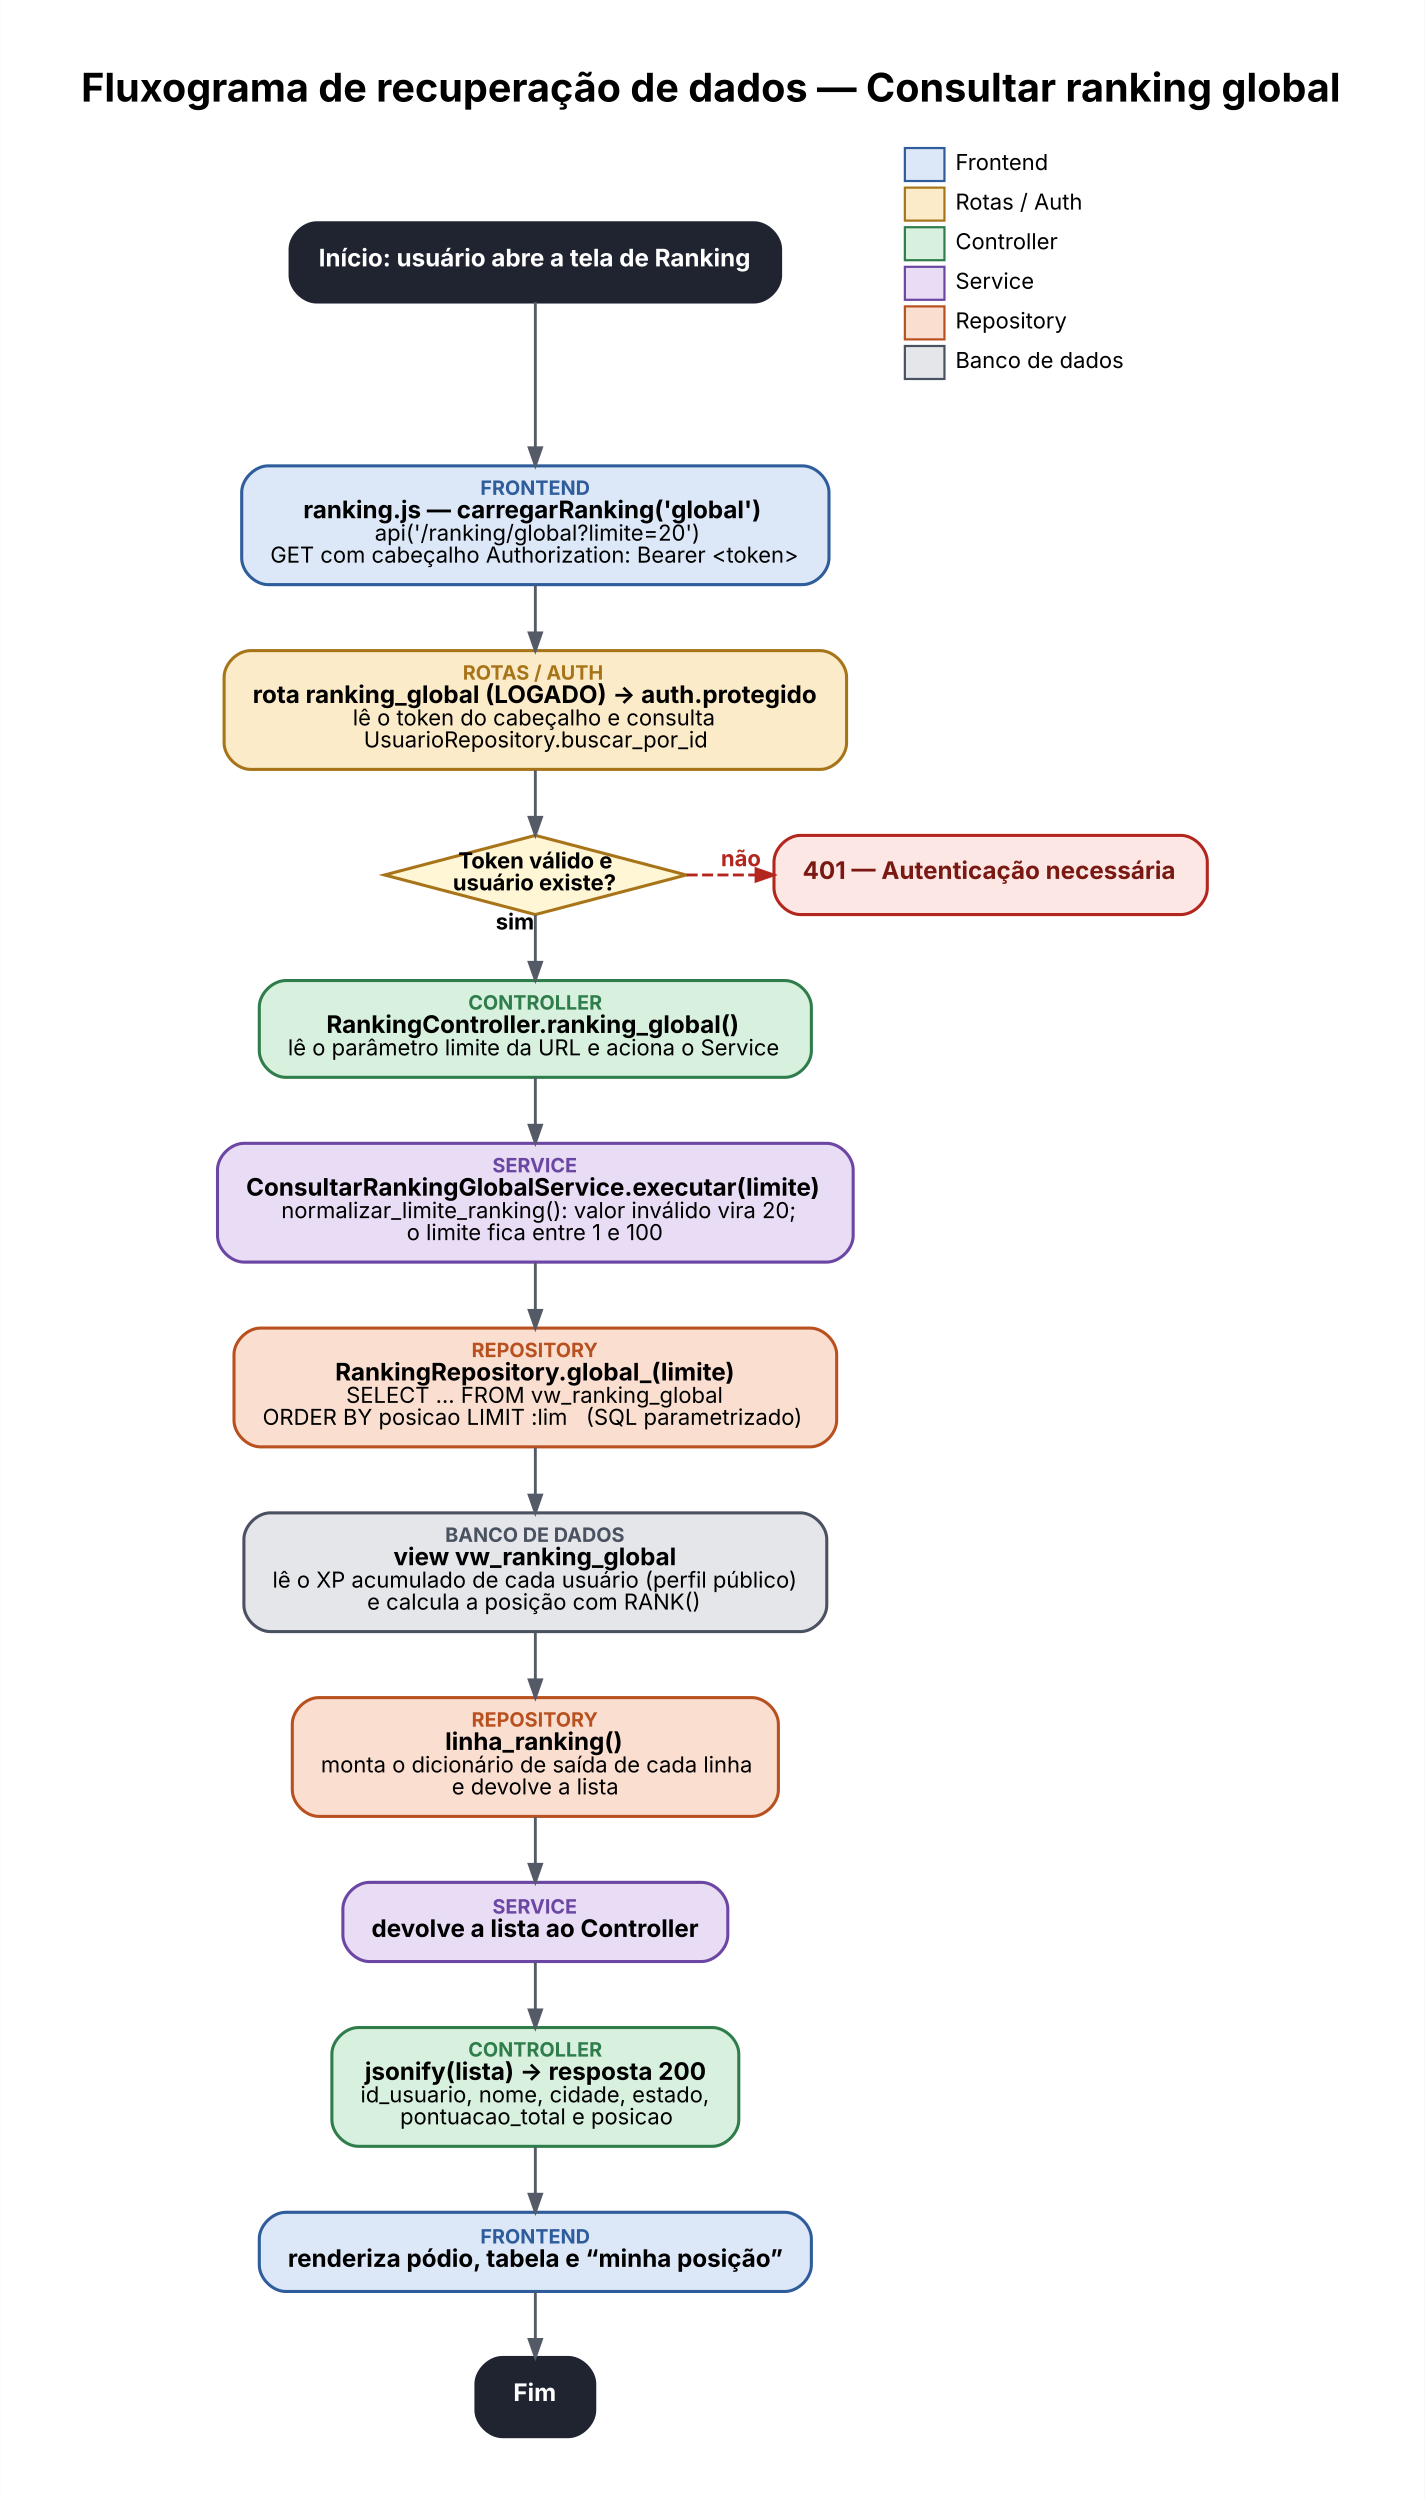
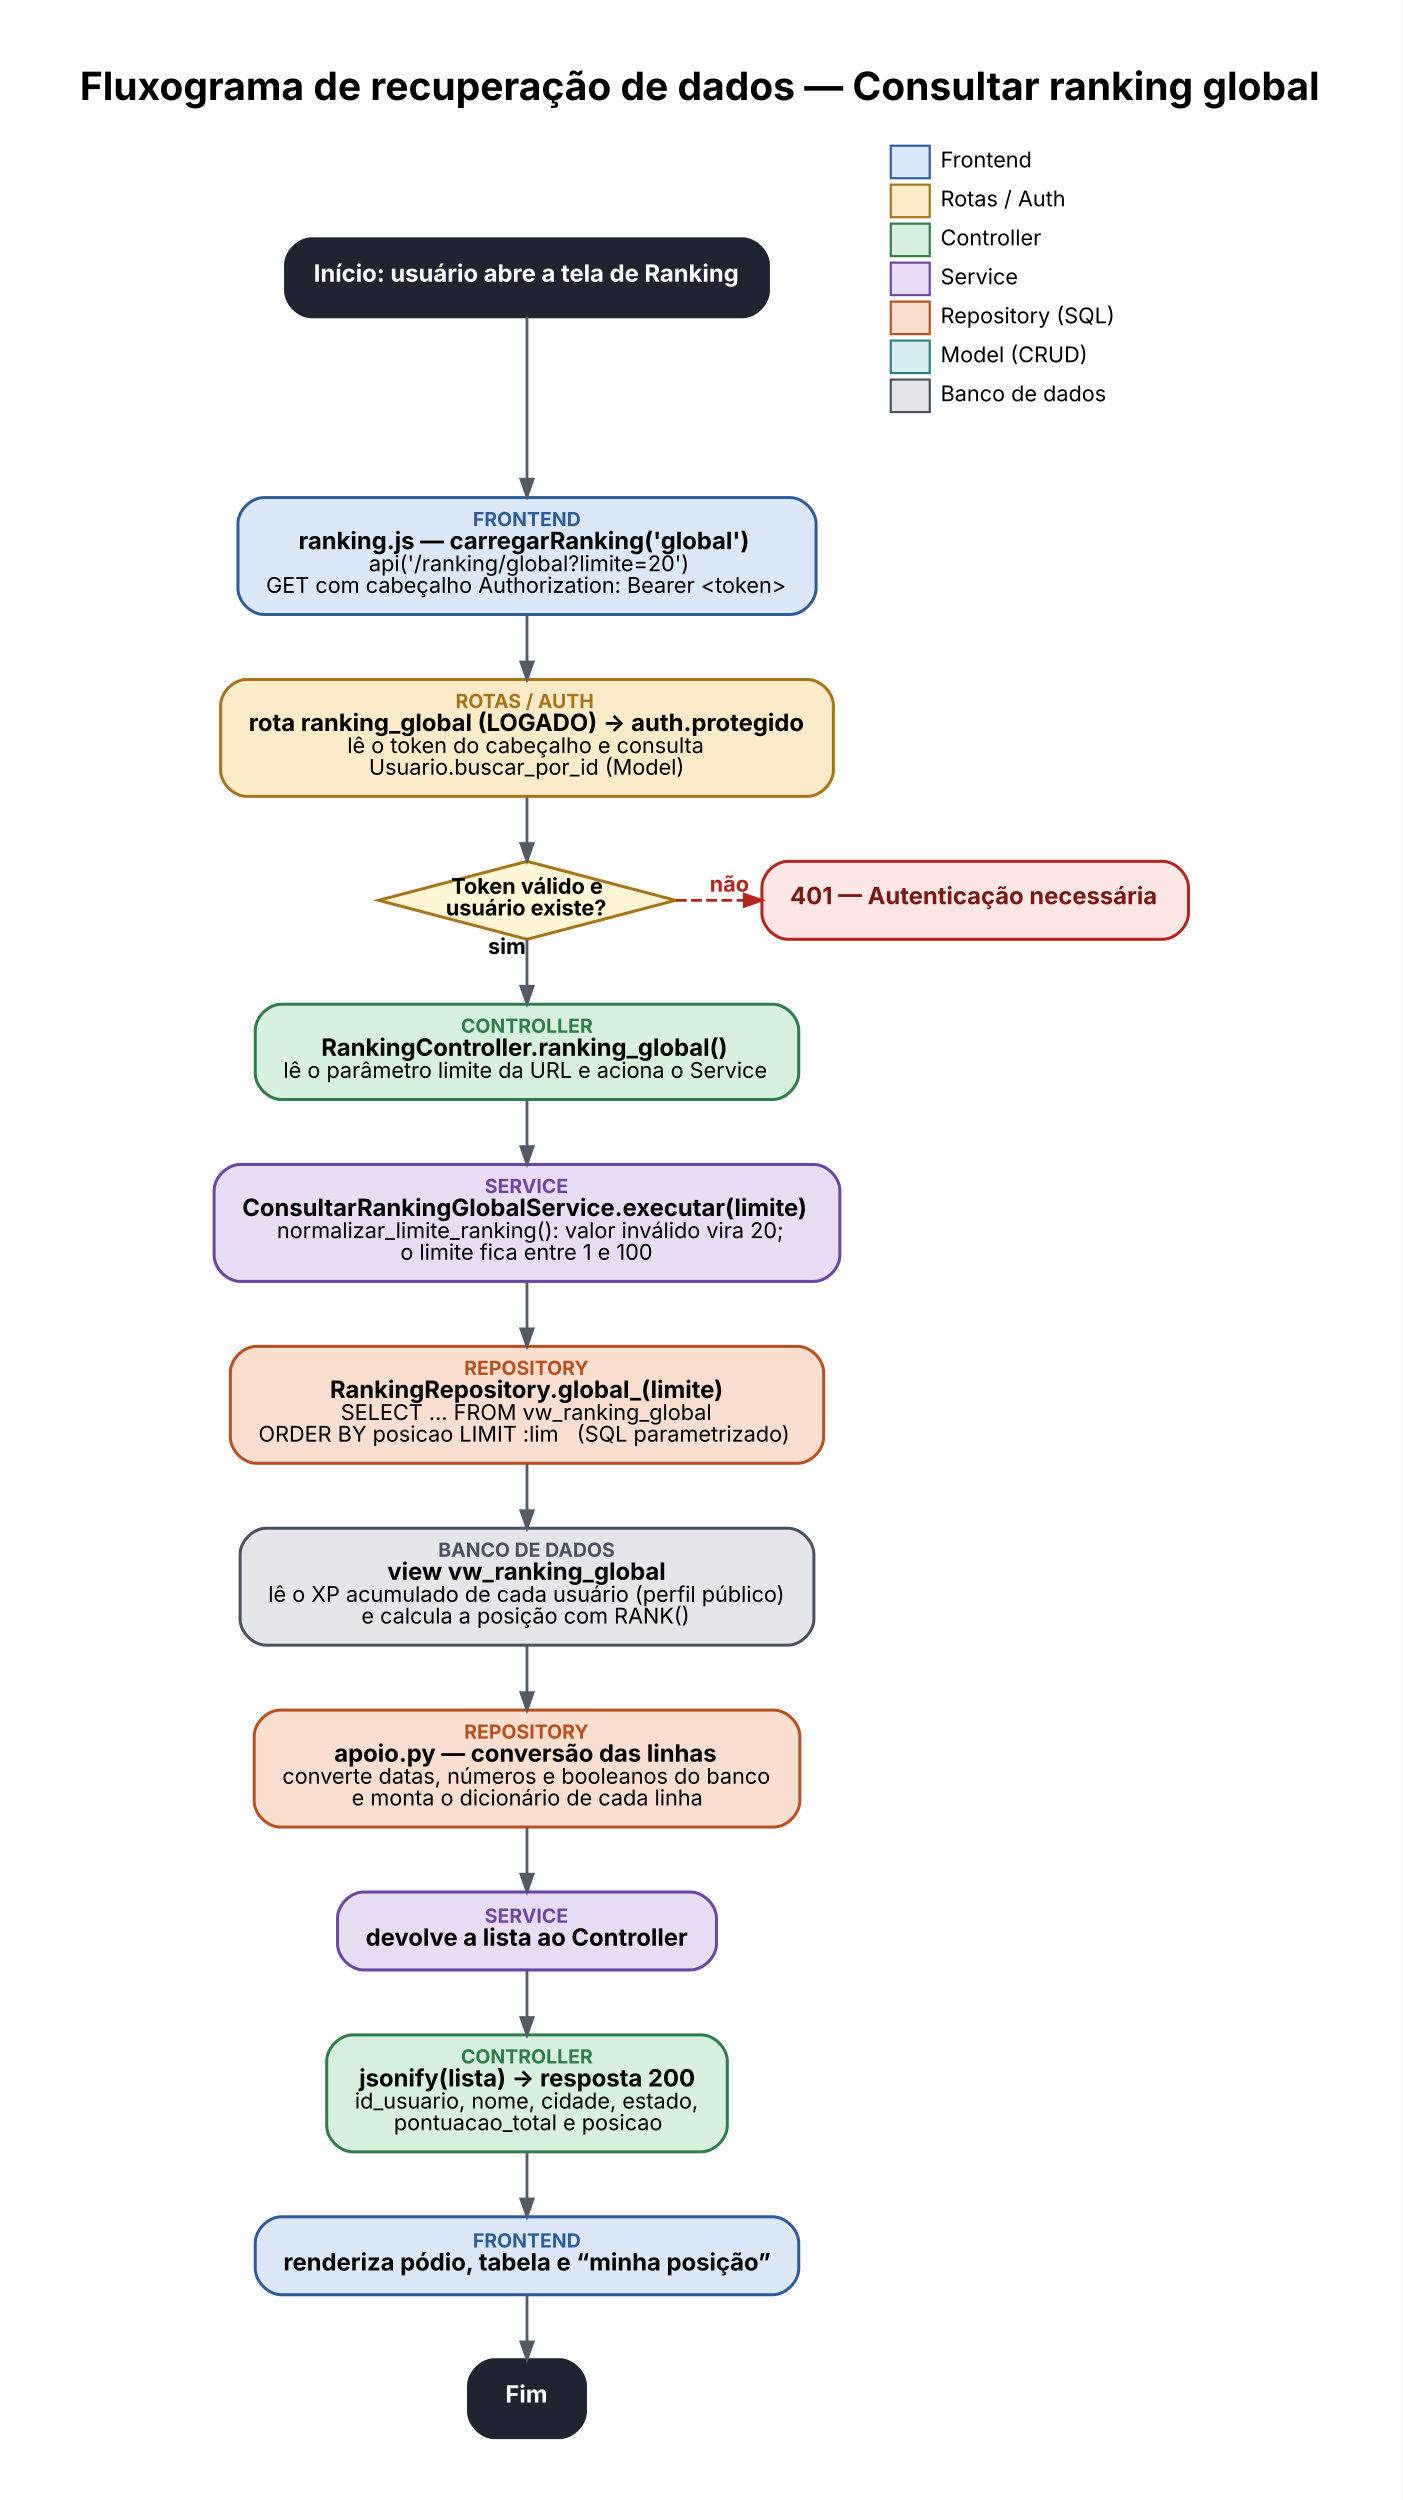
- <svg xmlns="http://www.w3.org/2000/svg" width="648pt" height="1137pt" viewBox="0.00 0.00 647.60 1136.60">
-   <g id="graph0" class="graph" transform="scale(1 1) rotate(0) translate(28.8 1107.8)">
-     <polygon fill="white" stroke="transparent" points="-28.8,28.8 -28.8,-1107.8 618.8,-1107.8 618.8,28.8 -28.8,28.8" />
-     <text text-anchor="start" x="8" y="-1061.6" font-family="Inter" font-weight="bold" font-size="18.00">Fluxograma de recuperação de dados — Consultar ranking global</text>
+ <svg xmlns="http://www.w3.org/2000/svg" width="648pt" height="1155pt" viewBox="0.00 0.00 647.60 1154.60">
+   <g id="graph0" class="graph" transform="scale(1 1) rotate(0) translate(28.8 1125.8)">
+     <polygon fill="white" stroke="transparent" points="-28.8,28.8 -28.8,-1125.8 618.8,-1125.8 618.8,28.8 -28.8,28.8" />
+     <text text-anchor="start" x="8" y="-1079.6" font-family="Inter" font-weight="bold" font-size="18.00">Fluxograma de recuperação de dados — Consultar ranking global</text>
    <g id="node1" class="node">
-       <path fill="#1f2430" stroke="#1f2430" stroke-width="1.4" d="M314,-1006.5C314,-1006.5 115,-1006.5 115,-1006.5 109,-1006.5 103,-1000.5 103,-994.5 103,-994.5 103,-982.5 103,-982.5 103,-976.5 109,-970.5 115,-970.5 115,-970.5 314,-970.5 314,-970.5 320,-970.5 326,-976.5 326,-982.5 326,-982.5 326,-994.5 326,-994.5 326,-1000.5 320,-1006.5 314,-1006.5" />
-       <text text-anchor="start" x="116" y="-986.7" font-family="Inter" font-weight="bold" font-size="11.00" fill="white">Início: usuário abre a tela de Ranking</text>
+       <path fill="#1f2430" stroke="#1f2430" stroke-width="1.4" d="M314,-1015.5C314,-1015.5 115,-1015.5 115,-1015.5 109,-1015.5 103,-1009.5 103,-1003.5 103,-1003.5 103,-991.5 103,-991.5 103,-985.5 109,-979.5 115,-979.5 115,-979.5 314,-979.5 314,-979.5 320,-979.5 326,-985.5 326,-991.5 326,-991.5 326,-1003.5 326,-1003.5 326,-1009.5 320,-1015.5 314,-1015.5" />
+       <text text-anchor="start" x="116" y="-995.7" font-family="Inter" font-weight="bold" font-size="11.00" fill="white">Início: usuário abre a tela de Ranking</text>
    </g>
    <g id="node2" class="node">
      <path fill="#dce8f7" stroke="#2f5d9b" stroke-width="1.4" d="M336,-896C336,-896 93,-896 93,-896 87,-896 81,-890 81,-884 81,-884 81,-854 81,-854 81,-848 87,-842 93,-842 93,-842 336,-842 336,-842 342,-842 348,-848 348,-854 348,-854 348,-884 348,-884 348,-890 342,-896 336,-896" />
      <text text-anchor="start" x="189.5" y="-882.8" font-family="Inter" font-weight="bold" font-size="9.00" fill="#2f5d9b">FRONTEND</text>
      <text text-anchor="start" x="109" y="-872.2" font-family="Inter" font-weight="bold" font-size="11.00">ranking.js — carregarRanking('global')</text>
      <text text-anchor="start" x="141.5" y="-862" font-family="Inter" font-size="10.00">api('/ranking/global?limite=20')</text>
      <text text-anchor="start" x="94" y="-852" font-family="Inter" font-size="10.00">GET com cabeçalho Authorization: Bearer &lt;token&gt;</text>
    </g>
    <g id="edge1" class="edge">
-       <path fill="none" stroke="#555b66" stroke-width="1.3" d="M214.5,-970.41C214.5,-953.14 214.5,-925.98 214.5,-904.25" />
-       <polygon fill="#555b66" stroke="#555b66" stroke-width="1.3" points="217.3,-904.23 214.5,-896.23 211.7,-904.23 217.3,-904.23" />
+       <path fill="none" stroke="#555b66" stroke-width="1.3" d="M214.5,-979.44C214.5,-960.38 214.5,-929 214.5,-904.73" />
+       <polygon fill="#555b66" stroke="#555b66" stroke-width="1.3" points="217.3,-904.47 214.5,-896.47 211.7,-904.47 217.3,-904.47" />
    </g>
    <g id="node3" class="node">
      <path fill="#fbebc8" stroke="#a8741a" stroke-width="1.4" d="M344,-812C344,-812 85,-812 85,-812 79,-812 73,-806 73,-800 73,-800 73,-770 73,-770 73,-764 79,-758 85,-758 85,-758 344,-758 344,-758 350,-758 356,-764 356,-770 356,-770 356,-800 356,-800 356,-806 350,-812 344,-812" />
      <text text-anchor="start" x="181.5" y="-798.8" font-family="Inter" font-weight="bold" font-size="9.00" fill="#a8741a">ROTAS / AUTH</text>
      <text text-anchor="start" x="86" y="-788.2" font-family="Inter" font-weight="bold" font-size="11.00">rota ranking_global (LOGADO) → auth.protegido</text>
      <text text-anchor="start" x="131.5" y="-778" font-family="Inter" font-size="10.00">lê o token do cabeçalho e consulta</text>
-       <text text-anchor="start" x="136.5" y="-768" font-family="Inter" font-size="10.00">UsuarioRepository.buscar_por_id</text>
+       <text text-anchor="start" x="141.5" y="-768" font-family="Inter" font-size="10.00">Usuario.buscar_por_id (Model)</text>
    </g>
    <g id="edge2" class="edge">
      <path fill="none" stroke="#555b66" stroke-width="1.3" d="M214.5,-841.6C214.5,-834.81 214.5,-827.39 214.5,-820.26" />
      <polygon fill="#555b66" stroke="#555b66" stroke-width="1.3" points="217.3,-820.07 214.5,-812.07 211.7,-820.07 217.3,-820.07" />
    </g>
    <g id="node4" class="node">
      <polygon fill="#fff6d6" stroke="#a8741a" stroke-width="1.4" points="214.5,-728 145.93,-710 214.5,-692 283.07,-710 214.5,-728" />
      <text text-anchor="start" x="179.5" y="-713" font-family="Inter" font-weight="bold" font-size="10.00">Token válido e</text>
      <text text-anchor="start" x="177" y="-703" font-family="Inter" font-weight="bold" font-size="10.00">usuário existe?</text>
    </g>
    <g id="edge3" class="edge">
      <path fill="none" stroke="#555b66" stroke-width="1.3" d="M214.5,-757.65C214.5,-750.75 214.5,-743.34 214.5,-736.49" />
      <polygon fill="#555b66" stroke="#555b66" stroke-width="1.3" points="217.3,-736.21 214.5,-728.21 211.7,-736.21 217.3,-736.21" />
    </g>
    <g id="node5" class="node">
      <path fill="#fde7e5" stroke="#b3261e" stroke-width="1.4" d="M508,-728C508,-728 335,-728 335,-728 329,-728 323,-722 323,-716 323,-716 323,-704 323,-704 323,-698 329,-692 335,-692 335,-692 508,-692 508,-692 514,-692 520,-698 520,-704 520,-704 520,-716 520,-716 520,-722 514,-728 508,-728" />
      <text text-anchor="start" x="336" y="-708.2" font-family="Inter" font-weight="bold" font-size="11.00" fill="#7a1812">401 — Autenticação necessária</text>
    </g>
    <g id="edge13" class="edge">
      <path fill="none" stroke="#b3261e" stroke-width="1.3" stroke-dasharray="5,2" d="M283.3,-710C283.43,-710 283.5,-710 283.5,-710 283.5,-710 298.46,-710 314.46,-710" />
      <polygon fill="#b3261e" stroke="#b3261e" stroke-width="1.3" points="314.84,-712.8 322.84,-710 314.84,-707.2 314.84,-712.8" />
      <text text-anchor="start" x="298.88" y="-714" font-family="Inter" font-weight="bold" font-size="10.00" fill="#b3261e">não</text>
    </g>
    <g id="node6" class="node">
      <path fill="#d8f0de" stroke="#2e7d4a" stroke-width="1.4" d="M328,-662C328,-662 101,-662 101,-662 95,-662 89,-656 89,-650 89,-650 89,-630 89,-630 89,-624 95,-618 101,-618 101,-618 328,-618 328,-618 334,-618 340,-624 340,-630 340,-630 340,-650 340,-650 340,-656 334,-662 328,-662" />
      <text text-anchor="start" x="184" y="-648.8" font-family="Inter" font-weight="bold" font-size="9.00" fill="#2e7d4a">CONTROLLER</text>
      <text text-anchor="start" x="119.5" y="-638.2" font-family="Inter" font-weight="bold" font-size="11.00">RankingController.ranking_global()</text>
      <text text-anchor="start" x="102" y="-628" font-family="Inter" font-size="10.00">lê o parâmetro limite da URL e aciona o Service</text>
    </g>
    <g id="edge4" class="edge">
      <path fill="none" stroke="#555b66" stroke-width="1.3" d="M214.5,-691.84C214.5,-685.39 214.5,-677.86 214.5,-670.61" />
      <polygon fill="#555b66" stroke="#555b66" stroke-width="1.3" points="217.3,-670.29 214.5,-662.29 211.7,-670.29 217.3,-670.29" />
      <text text-anchor="start" x="196.5" y="-685.22" font-family="Inter" font-weight="bold" font-size="10.00">sim</text>
    </g>
    <g id="node7" class="node">
      <path fill="#e8ddf5" stroke="#6b46a3" stroke-width="1.4" d="M347,-588C347,-588 82,-588 82,-588 76,-588 70,-582 70,-576 70,-576 70,-546 70,-546 70,-540 76,-534 82,-534 82,-534 347,-534 347,-534 353,-534 359,-540 359,-546 359,-546 359,-576 359,-576 359,-582 353,-588 347,-588" />
      <text text-anchor="start" x="195" y="-574.8" font-family="Inter" font-weight="bold" font-size="9.00" fill="#6b46a3">SERVICE</text>
      <text text-anchor="start" x="83" y="-564.2" font-family="Inter" font-weight="bold" font-size="11.00">ConsultarRankingGlobalService.executar(limite)</text>
      <text text-anchor="start" x="99" y="-554" font-family="Inter" font-size="10.00">normalizar_limite_ranking(): valor inválido vira 20;</text>
      <text text-anchor="start" x="156" y="-544" font-family="Inter" font-size="10.00">o limite fica entre 1 e 100</text>
    </g>
    <g id="edge5" class="edge">
      <path fill="none" stroke="#555b66" stroke-width="1.3" d="M214.5,-617.96C214.5,-611.37 214.5,-603.91 214.5,-596.63" />
      <polygon fill="#555b66" stroke="#555b66" stroke-width="1.3" points="217.3,-596.24 214.5,-588.24 211.7,-596.24 217.3,-596.24" />
    </g>
    <g id="node8" class="node">
      <path fill="#fadfd0" stroke="#b8501f" stroke-width="1.4" d="M339.5,-504C339.5,-504 89.5,-504 89.5,-504 83.5,-504 77.5,-498 77.5,-492 77.5,-492 77.5,-462 77.5,-462 77.5,-456 83.5,-450 89.5,-450 89.5,-450 339.5,-450 339.5,-450 345.5,-450 351.5,-456 351.5,-462 351.5,-462 351.5,-492 351.5,-492 351.5,-498 345.5,-504 339.5,-504" />
      <text text-anchor="start" x="185.5" y="-490.8" font-family="Inter" font-weight="bold" font-size="9.00" fill="#b8501f">REPOSITORY</text>
      <text text-anchor="start" x="123.5" y="-480.2" font-family="Inter" font-weight="bold" font-size="11.00">RankingRepository.global_(limite)</text>
      <text text-anchor="start" x="128.5" y="-470" font-family="Inter" font-size="10.00">SELECT … FROM vw_ranking_global</text>
      <text text-anchor="start" x="90.5" y="-460" font-family="Inter" font-size="10.00">ORDER BY posicao LIMIT :lim   (SQL parametrizado)</text>
    </g>
    <g id="edge6" class="edge">
      <path fill="none" stroke="#555b66" stroke-width="1.3" d="M214.5,-533.6C214.5,-526.81 214.5,-519.39 214.5,-512.26" />
      <polygon fill="#555b66" stroke="#555b66" stroke-width="1.3" points="217.3,-512.07 214.5,-504.07 211.7,-512.07 217.3,-512.07" />
    </g>
    <g id="node9" class="node">
      <path fill="#e4e6ea" stroke="#4a5160" stroke-width="1.4" d="M335,-420C335,-420 94,-420 94,-420 88,-420 82,-414 82,-408 82,-408 82,-378 82,-378 82,-372 88,-366 94,-366 94,-366 335,-366 335,-366 341,-366 347,-372 347,-378 347,-378 347,-408 347,-408 347,-414 341,-420 335,-420" />
      <text text-anchor="start" x="173.5" y="-406.8" font-family="Inter" font-weight="bold" font-size="9.00" fill="#4a5160">BANCO DE DADOS</text>
      <text text-anchor="start" x="150" y="-396.2" font-family="Inter" font-weight="bold" font-size="11.00">view vw_ranking_global</text>
      <text text-anchor="start" x="95" y="-386" font-family="Inter" font-size="10.00">lê o XP acumulado de cada usuário (perfil público)</text>
      <text text-anchor="start" x="138" y="-376" font-family="Inter" font-size="10.00">e calcula a posição com RANK()</text>
    </g>
    <g id="edge7" class="edge">
      <path fill="none" stroke="#555b66" stroke-width="1.3" d="M214.5,-449.6C214.5,-442.81 214.5,-435.39 214.5,-428.26" />
      <polygon fill="#555b66" stroke="#555b66" stroke-width="1.3" points="217.3,-428.07 214.5,-420.07 211.7,-428.07 217.3,-428.07" />
    </g>
    <g id="node10" class="node">
-       <path fill="#fadfd0" stroke="#b8501f" stroke-width="1.4" d="M313,-336C313,-336 116,-336 116,-336 110,-336 104,-330 104,-324 104,-324 104,-294 104,-294 104,-288 110,-282 116,-282 116,-282 313,-282 313,-282 319,-282 325,-288 325,-294 325,-294 325,-324 325,-324 325,-330 319,-336 313,-336" />
+       <path fill="#fadfd0" stroke="#b8501f" stroke-width="1.4" d="M328.5,-336C328.5,-336 100.5,-336 100.5,-336 94.5,-336 88.5,-330 88.5,-324 88.5,-324 88.5,-294 88.5,-294 88.5,-288 94.5,-282 100.5,-282 100.5,-282 328.5,-282 328.5,-282 334.5,-282 340.5,-288 340.5,-294 340.5,-294 340.5,-324 340.5,-324 340.5,-330 334.5,-336 328.5,-336" />
      <text text-anchor="start" x="185.5" y="-322.8" font-family="Inter" font-weight="bold" font-size="9.00" fill="#b8501f">REPOSITORY</text>
-       <text text-anchor="start" x="173.5" y="-312.2" font-family="Inter" font-weight="bold" font-size="11.00">linha_ranking()</text>
-       <text text-anchor="start" x="117" y="-302" font-family="Inter" font-size="10.00">monta o dicionário de saída de cada linha</text>
-       <text text-anchor="start" x="176.5" y="-292" font-family="Inter" font-size="10.00">e devolve a lista</text>
+       <text text-anchor="start" x="125.5" y="-312.2" font-family="Inter" font-weight="bold" font-size="11.00">apoio.py — conversão das linhas</text>
+       <text text-anchor="start" x="101.5" y="-302" font-family="Inter" font-size="10.00">converte datas, números e booleanos do banco</text>
+       <text text-anchor="start" x="133.5" y="-292" font-family="Inter" font-size="10.00">e monta o dicionário de cada linha</text>
    </g>
    <g id="edge8" class="edge">
      <path fill="none" stroke="#555b66" stroke-width="1.3" d="M214.5,-365.6C214.5,-358.81 214.5,-351.39 214.5,-344.26" />
      <polygon fill="#555b66" stroke="#555b66" stroke-width="1.3" points="217.3,-344.07 214.5,-336.07 211.7,-344.07 217.3,-344.07" />
    </g>
    <g id="node11" class="node">
      <path fill="#e8ddf5" stroke="#6b46a3" stroke-width="1.4" d="M290,-252C290,-252 139,-252 139,-252 133,-252 127,-246 127,-240 127,-240 127,-228 127,-228 127,-222 133,-216 139,-216 139,-216 290,-216 290,-216 296,-216 302,-222 302,-228 302,-228 302,-240 302,-240 302,-246 296,-252 290,-252" />
      <text text-anchor="start" x="195" y="-237.8" font-family="Inter" font-weight="bold" font-size="9.00" fill="#6b46a3">SERVICE</text>
      <text text-anchor="start" x="140" y="-227.2" font-family="Inter" font-weight="bold" font-size="11.00">devolve a lista ao Controller</text>
    </g>
    <g id="edge9" class="edge">
      <path fill="none" stroke="#555b66" stroke-width="1.3" d="M214.5,-281.65C214.5,-274.75 214.5,-267.34 214.5,-260.49" />
      <polygon fill="#555b66" stroke="#555b66" stroke-width="1.3" points="217.3,-260.21 214.5,-252.21 211.7,-260.21 217.3,-260.21" />
    </g>
    <g id="node12" class="node">
      <path fill="#d8f0de" stroke="#2e7d4a" stroke-width="1.4" d="M295,-186C295,-186 134,-186 134,-186 128,-186 122,-180 122,-174 122,-174 122,-144 122,-144 122,-138 128,-132 134,-132 134,-132 295,-132 295,-132 301,-132 307,-138 307,-144 307,-144 307,-174 307,-174 307,-180 301,-186 295,-186" />
      <text text-anchor="start" x="184" y="-172.8" font-family="Inter" font-weight="bold" font-size="9.00" fill="#2e7d4a">CONTROLLER</text>
      <text text-anchor="start" x="137" y="-162.2" font-family="Inter" font-weight="bold" font-size="11.00">jsonify(lista) → resposta 200</text>
      <text text-anchor="start" x="135" y="-152" font-family="Inter" font-size="10.00">id_usuario, nome, cidade, estado,</text>
      <text text-anchor="start" x="153" y="-142" font-family="Inter" font-size="10.00">pontuacao_total e posicao</text>
    </g>
    <g id="edge10" class="edge">
      <path fill="none" stroke="#555b66" stroke-width="1.3" d="M214.5,-215.7C214.5,-209.2 214.5,-201.56 214.5,-194.06" />
      <polygon fill="#555b66" stroke="#555b66" stroke-width="1.3" points="217.3,-194.03 214.5,-186.03 211.7,-194.03 217.3,-194.03" />
    </g>
    <g id="node13" class="node">
      <path fill="#dce8f7" stroke="#2f5d9b" stroke-width="1.4" d="M328,-102C328,-102 101,-102 101,-102 95,-102 89,-96 89,-90 89,-90 89,-78 89,-78 89,-72 95,-66 101,-66 101,-66 328,-66 328,-66 334,-66 340,-72 340,-78 340,-78 340,-90 340,-90 340,-96 334,-102 328,-102" />
      <text text-anchor="start" x="189.5" y="-87.8" font-family="Inter" font-weight="bold" font-size="9.00" fill="#2f5d9b">FRONTEND</text>
      <text text-anchor="start" x="102" y="-77.2" font-family="Inter" font-weight="bold" font-size="11.00">renderiza pódio, tabela e “minha posição”</text>
    </g>
    <g id="edge11" class="edge">
      <path fill="none" stroke="#555b66" stroke-width="1.3" d="M214.5,-131.65C214.5,-124.75 214.5,-117.34 214.5,-110.49" />
      <polygon fill="#555b66" stroke="#555b66" stroke-width="1.3" points="217.3,-110.21 214.5,-102.21 211.7,-110.21 217.3,-110.21" />
    </g>
    <g id="node14" class="node">
      <path fill="#1f2430" stroke="#1f2430" stroke-width="1.4" d="M229.5,-36C229.5,-36 199.5,-36 199.5,-36 193.5,-36 187.5,-30 187.5,-24 187.5,-24 187.5,-12 187.5,-12 187.5,-6 193.5,0 199.5,0 199.5,0 229.5,0 229.5,0 235.5,0 241.5,-6 241.5,-12 241.5,-12 241.5,-24 241.5,-24 241.5,-30 235.5,-36 229.5,-36" />
      <text text-anchor="start" x="204.5" y="-16.2" font-family="Inter" font-weight="bold" font-size="11.00" fill="white">Fim</text>
    </g>
    <g id="edge12" class="edge">
      <path fill="none" stroke="#555b66" stroke-width="1.3" d="M214.5,-65.85C214.5,-59.25 214.5,-51.57 214.5,-44.35" />
      <polygon fill="#555b66" stroke="#555b66" stroke-width="1.3" points="217.3,-44.2 214.5,-36.2 211.7,-44.2 217.3,-44.2" />
    </g>
    <g id="node15" class="node">
-       <polygon fill="#dce8f7" stroke="transparent" points="382.5,-1025.5 382.5,-1040.5 400.5,-1040.5 400.5,-1025.5 382.5,-1025.5" />
-       <polygon fill="none" stroke="#2f5d9b" points="382.5,-1025.5 382.5,-1040.5 400.5,-1040.5 400.5,-1025.5 382.5,-1025.5" />
-       <text text-anchor="start" x="405.5" y="-1030.5" font-family="Inter" font-size="10.00">Frontend</text>
-       <polygon fill="#fbebc8" stroke="transparent" points="382.5,-1007.5 382.5,-1022.5 400.5,-1022.5 400.5,-1007.5 382.5,-1007.5" />
-       <polygon fill="none" stroke="#a8741a" points="382.5,-1007.5 382.5,-1022.5 400.5,-1022.5 400.5,-1007.5 382.5,-1007.5" />
-       <text text-anchor="start" x="405.5" y="-1012.5" font-family="Inter" font-size="10.00">Rotas / Auth</text>
-       <polygon fill="#d8f0de" stroke="transparent" points="382.5,-989.5 382.5,-1004.5 400.5,-1004.5 400.5,-989.5 382.5,-989.5" />
-       <polygon fill="none" stroke="#2e7d4a" points="382.5,-989.5 382.5,-1004.5 400.5,-1004.5 400.5,-989.5 382.5,-989.5" />
-       <text text-anchor="start" x="405.5" y="-994.5" font-family="Inter" font-size="10.00">Controller</text>
-       <polygon fill="#e8ddf5" stroke="transparent" points="382.5,-971.5 382.5,-986.5 400.5,-986.5 400.5,-971.5 382.5,-971.5" />
-       <polygon fill="none" stroke="#6b46a3" points="382.5,-971.5 382.5,-986.5 400.5,-986.5 400.5,-971.5 382.5,-971.5" />
-       <text text-anchor="start" x="405.5" y="-976.5" font-family="Inter" font-size="10.00">Service</text>
-       <polygon fill="#fadfd0" stroke="transparent" points="382.5,-953.5 382.5,-968.5 400.5,-968.5 400.5,-953.5 382.5,-953.5" />
-       <polygon fill="none" stroke="#b8501f" points="382.5,-953.5 382.5,-968.5 400.5,-968.5 400.5,-953.5 382.5,-953.5" />
-       <text text-anchor="start" x="405.5" y="-958.5" font-family="Inter" font-size="10.00">Repository</text>
+       <polygon fill="#dce8f7" stroke="transparent" points="382.5,-1043.5 382.5,-1058.5 400.5,-1058.5 400.5,-1043.5 382.5,-1043.5" />
+       <polygon fill="none" stroke="#2f5d9b" points="382.5,-1043.5 382.5,-1058.5 400.5,-1058.5 400.5,-1043.5 382.5,-1043.5" />
+       <text text-anchor="start" x="405.5" y="-1048.5" font-family="Inter" font-size="10.00">Frontend</text>
+       <polygon fill="#fbebc8" stroke="transparent" points="382.5,-1025.5 382.5,-1040.5 400.5,-1040.5 400.5,-1025.5 382.5,-1025.5" />
+       <polygon fill="none" stroke="#a8741a" points="382.5,-1025.5 382.5,-1040.5 400.5,-1040.5 400.5,-1025.5 382.5,-1025.5" />
+       <text text-anchor="start" x="405.5" y="-1030.5" font-family="Inter" font-size="10.00">Rotas / Auth</text>
+       <polygon fill="#d8f0de" stroke="transparent" points="382.5,-1007.5 382.5,-1022.5 400.5,-1022.5 400.5,-1007.5 382.5,-1007.5" />
+       <polygon fill="none" stroke="#2e7d4a" points="382.5,-1007.5 382.5,-1022.5 400.5,-1022.5 400.5,-1007.5 382.5,-1007.5" />
+       <text text-anchor="start" x="405.5" y="-1012.5" font-family="Inter" font-size="10.00">Controller</text>
+       <polygon fill="#e8ddf5" stroke="transparent" points="382.5,-989.5 382.5,-1004.5 400.5,-1004.5 400.5,-989.5 382.5,-989.5" />
+       <polygon fill="none" stroke="#6b46a3" points="382.5,-989.5 382.5,-1004.5 400.5,-1004.5 400.5,-989.5 382.5,-989.5" />
+       <text text-anchor="start" x="405.5" y="-994.5" font-family="Inter" font-size="10.00">Service</text>
+       <polygon fill="#fadfd0" stroke="transparent" points="382.5,-971.5 382.5,-986.5 400.5,-986.5 400.5,-971.5 382.5,-971.5" />
+       <polygon fill="none" stroke="#b8501f" points="382.5,-971.5 382.5,-986.5 400.5,-986.5 400.5,-971.5 382.5,-971.5" />
+       <text text-anchor="start" x="405.5" y="-976.5" font-family="Inter" font-size="10.00">Repository (SQL)</text>
+       <polygon fill="#d9eef0" stroke="transparent" points="382.5,-953.5 382.5,-968.5 400.5,-968.5 400.5,-953.5 382.5,-953.5" />
+       <polygon fill="none" stroke="#2a7f86" points="382.5,-953.5 382.5,-968.5 400.5,-968.5 400.5,-953.5 382.5,-953.5" />
+       <text text-anchor="start" x="405.5" y="-958.5" font-family="Inter" font-size="10.00">Model (CRUD)</text>
      <polygon fill="#e4e6ea" stroke="transparent" points="382.5,-935.5 382.5,-950.5 400.5,-950.5 400.5,-935.5 382.5,-935.5" />
      <polygon fill="none" stroke="#4a5160" points="382.5,-935.5 382.5,-950.5 400.5,-950.5 400.5,-935.5 382.5,-935.5" />
      <text text-anchor="start" x="405.5" y="-940.5" font-family="Inter" font-size="10.00">Banco de dados</text>
    </g>
  </g>
</svg>
